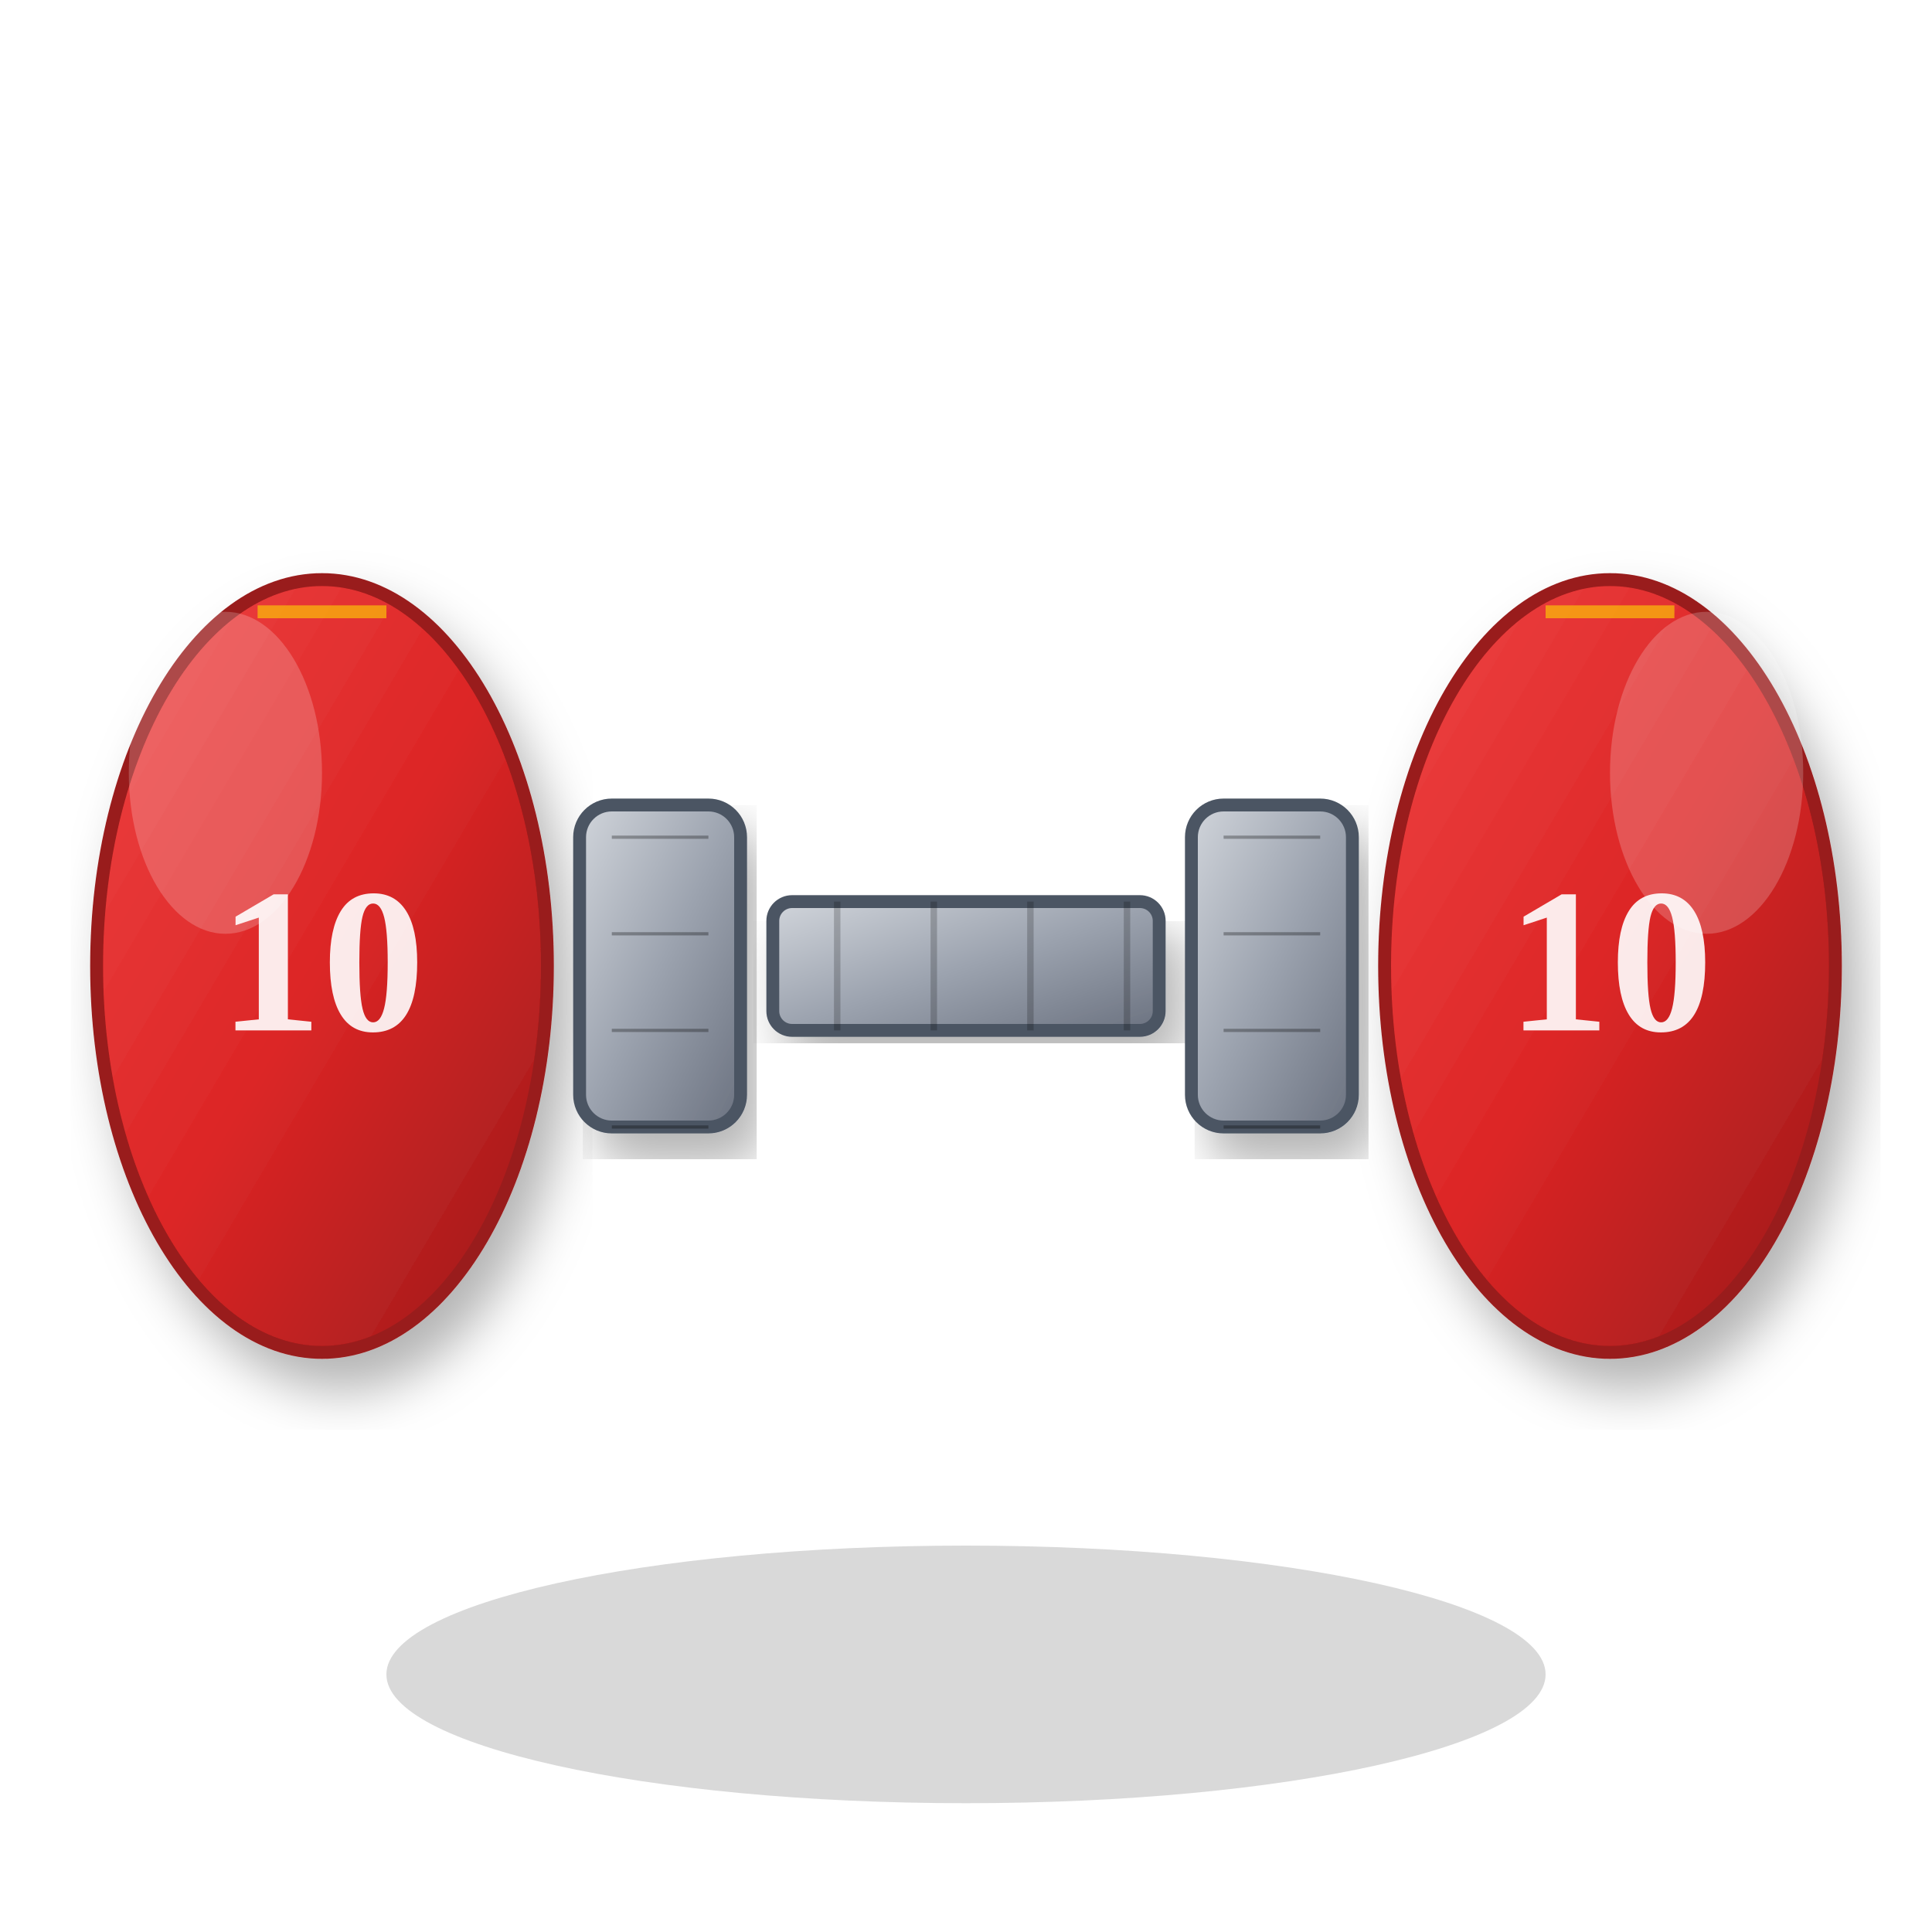
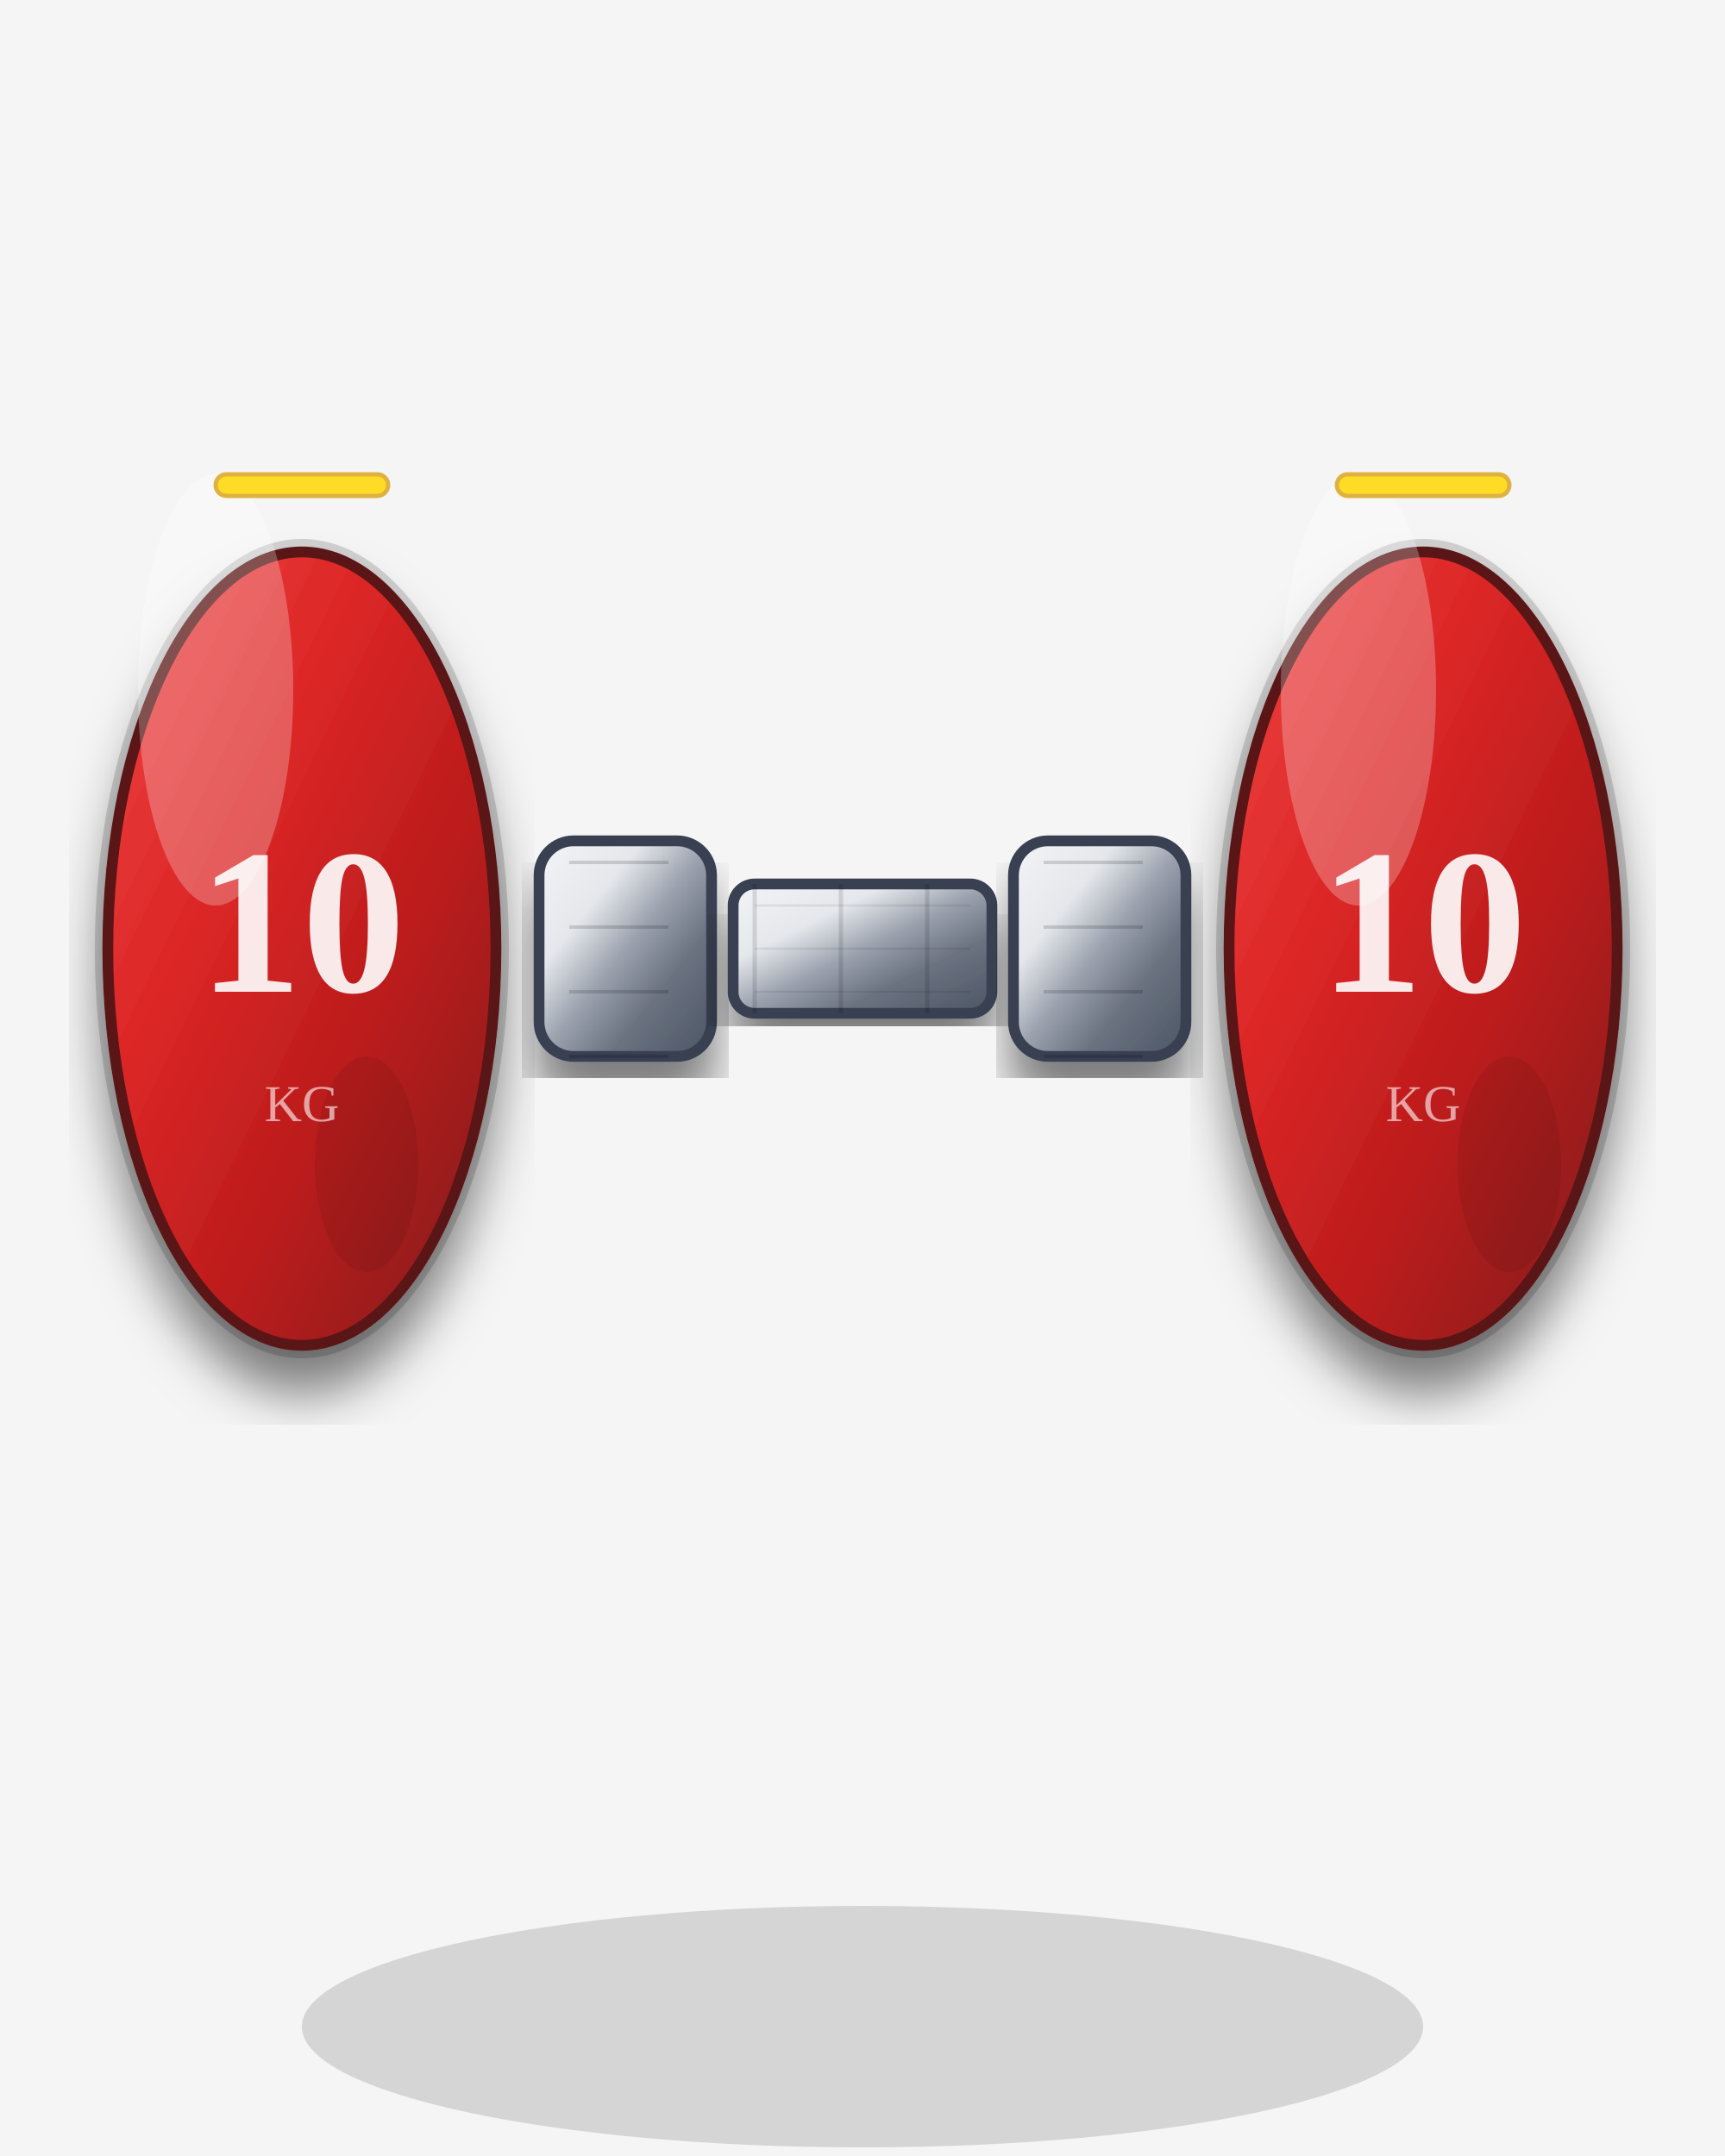
- <svg xmlns="http://www.w3.org/2000/svg" viewBox="0 0 300 300" width="300" height="300">
+ <svg xmlns="http://www.w3.org/2000/svg" viewBox="0 0 400 500" width="400" height="500">
  <defs>
-     <linearGradient id="plateGrad1" x1="0%" y1="0%" x2="100%" y2="100%">
+     <linearGradient id="redPlate" x1="0%" y1="0%" x2="100%" y2="100%">
      <stop offset="0%" style="stop-color:#EF4444;stop-opacity:1" />
-       <stop offset="50%" style="stop-color:#DC2626;stop-opacity:1" />
-       <stop offset="100%" style="stop-color:#991B1B;stop-opacity:1" />
+       <stop offset="35%" style="stop-color:#DC2626;stop-opacity:1" />
+       <stop offset="65%" style="stop-color:#B91C1C;stop-opacity:1" />
+       <stop offset="100%" style="stop-color:#7F1D1D;stop-opacity:1" />
    </linearGradient>
-     <linearGradient id="handleGrad" x1="0%" y1="0%" x2="100%" y2="100%">
-       <stop offset="0%" style="stop-color:#D1D5DB;stop-opacity:1" />
+     <linearGradient id="chromeHandle" x1="0%" y1="0%" x2="100%" y2="100%">
+       <stop offset="0%" style="stop-color:#F3F4F6;stop-opacity:1" />
+       <stop offset="30%" style="stop-color:#E5E7EB;stop-opacity:1" />
      <stop offset="50%" style="stop-color:#9CA3AF;stop-opacity:1" />
-       <stop offset="100%" style="stop-color:#6B7280;stop-opacity:1" />
+       <stop offset="70%" style="stop-color:#6B7280;stop-opacity:1" />
+       <stop offset="100%" style="stop-color:#4B5563;stop-opacity:1" />
    </linearGradient>
-     <filter id="shadow">
-       <feDropShadow dx="3" dy="5" stdDeviation="4" flood-opacity="0.3" />
+     <filter id="dropShadow">
+       <feGaussianBlur in="SourceAlpha" stdDeviation="6" />
+       <feOffset dx="0" dy="10" result="offsetblur" />
+       <feComponentTransfer>
+         <feFuncA type="linear" slope="0.5" />
+       </feComponentTransfer>
+       <feMerge>
+         <feMergeNode />
+         <feMergeNode in="SourceGraphic" />
+       </feMerge>
    </filter>
  </defs>
-   <rect width="300" height="300" fill="#FFFFFF" />
-   <ellipse cx="150" cy="260" rx="90" ry="20" fill="#000000" opacity="0.15" />
-   <ellipse cx="50" cy="150" rx="35" ry="60" fill="url(#plateGrad1)" stroke="#991B1B" stroke-width="2" filter="url(#shadow)" />
-   <ellipse cx="35" cy="120" rx="15" ry="25" fill="white" opacity="0.2" />
-   <text x="50" y="160" text-anchor="middle" fill="white" font-size="32" font-weight="bold" opacity="0.9">10</text>
-   <rect x="90" y="125" width="25" height="50" fill="url(#handleGrad)" stroke="#4B5563" stroke-width="2" rx="5" filter="url(#shadow)" />
-   <line x1="95" y1="130" x2="110" y2="130" stroke="#000000" stroke-width="0.5" opacity="0.3" />
-   <line x1="95" y1="145" x2="110" y2="145" stroke="#000000" stroke-width="0.5" opacity="0.3" />
-   <line x1="95" y1="160" x2="110" y2="160" stroke="#000000" stroke-width="0.5" opacity="0.3" />
-   <line x1="95" y1="175" x2="110" y2="175" stroke="#000000" stroke-width="0.5" opacity="0.3" />
-   <rect x="120" y="140" width="60" height="20" fill="url(#handleGrad)" stroke="#4B5563" stroke-width="2" rx="3" filter="url(#shadow)" />
-   <line x1="130" y1="140" x2="130" y2="160" stroke="#000000" stroke-width="1" opacity="0.2" />
-   <line x1="145" y1="140" x2="145" y2="160" stroke="#000000" stroke-width="1" opacity="0.2" />
-   <line x1="160" y1="140" x2="160" y2="160" stroke="#000000" stroke-width="1" opacity="0.2" />
-   <line x1="175" y1="140" x2="175" y2="160" stroke="#000000" stroke-width="1" opacity="0.2" />
-   <rect x="185" y="125" width="25" height="50" fill="url(#handleGrad)" stroke="#4B5563" stroke-width="2" rx="5" filter="url(#shadow)" />
-   <line x1="190" y1="130" x2="205" y2="130" stroke="#000000" stroke-width="0.5" opacity="0.3" />
-   <line x1="190" y1="145" x2="205" y2="145" stroke="#000000" stroke-width="0.5" opacity="0.3" />
-   <line x1="190" y1="160" x2="205" y2="160" stroke="#000000" stroke-width="0.5" opacity="0.3" />
-   <line x1="190" y1="175" x2="205" y2="175" stroke="#000000" stroke-width="0.5" opacity="0.3" />
-   <ellipse cx="250" cy="150" rx="35" ry="60" fill="url(#plateGrad1)" stroke="#991B1B" stroke-width="2" filter="url(#shadow)" />
-   <ellipse cx="265" cy="120" rx="15" ry="25" fill="white" opacity="0.2" />
-   <text x="250" y="160" text-anchor="middle" fill="white" font-size="32" font-weight="bold" opacity="0.9">10</text>
-   <line x1="40" y1="95" x2="60" y2="95" stroke="#FFD700" stroke-width="2" opacity="0.6" />
-   <line x1="240" y1="95" x2="260" y2="95" stroke="#FFD700" stroke-width="2" opacity="0.6" />
+   <rect width="400" height="500" fill="#F5F5F5" />
+   <ellipse cx="200" cy="470" rx="130" ry="28" fill="#000" opacity="0.13" />
+   <ellipse cx="70" cy="220" rx="48" ry="95" fill="#000" opacity="0.15" />
+   <ellipse cx="70" cy="220" rx="45" ry="92" fill="url(#redPlate)" stroke="#5A1616" stroke-width="2.5" filter="url(#dropShadow)" />
+   <ellipse cx="50" cy="160" rx="18" ry="50" fill="#FFF" opacity="0.25" />
+   <ellipse cx="85" cy="270" rx="12" ry="25" fill="#000" opacity="0.08" />
+   <text x="70" y="230" text-anchor="middle" fill="#FFF" font-size="48" font-weight="bold" opacity="0.9">10</text>
+   <text x="70" y="260" text-anchor="middle" fill="#FFF" font-size="12" opacity="0.6">KG</text>
+   <rect x="125" y="195" width="40" height="50" fill="url(#chromeHandle)" stroke="#374151" stroke-width="2.5" rx="8" filter="url(#dropShadow)" />
+   <line x1="132" y1="200" x2="155" y2="200" stroke="#000" stroke-width="0.8" opacity="0.15" />
+   <line x1="132" y1="215" x2="155" y2="215" stroke="#000" stroke-width="0.8" opacity="0.15" />
+   <line x1="132" y1="230" x2="155" y2="230" stroke="#000" stroke-width="0.8" opacity="0.15" />
+   <line x1="132" y1="245" x2="155" y2="245" stroke="#000" stroke-width="0.8" opacity="0.15" />
+   <rect x="170" y="205" width="60" height="30" fill="url(#chromeHandle)" stroke="#374151" stroke-width="2.5" rx="5" filter="url(#dropShadow)" />
+   <line x1="175" y1="205" x2="175" y2="235" stroke="#000" stroke-width="1" opacity="0.12" />
+   <line x1="195" y1="205" x2="195" y2="235" stroke="#000" stroke-width="1" opacity="0.12" />
+   <line x1="215" y1="205" x2="215" y2="235" stroke="#000" stroke-width="1" opacity="0.12" />
+   <line x1="175" y1="210" x2="225" y2="210" stroke="#000" stroke-width="0.5" opacity="0.08" />
+   <line x1="175" y1="220" x2="225" y2="220" stroke="#000" stroke-width="0.5" opacity="0.08" />
+   <line x1="175" y1="230" x2="225" y2="230" stroke="#000" stroke-width="0.5" opacity="0.08" />
+   <rect x="235" y="195" width="40" height="50" fill="url(#chromeHandle)" stroke="#374151" stroke-width="2.5" rx="8" filter="url(#dropShadow)" />
+   <line x1="242" y1="200" x2="265" y2="200" stroke="#000" stroke-width="0.8" opacity="0.15" />
+   <line x1="242" y1="215" x2="265" y2="215" stroke="#000" stroke-width="0.8" opacity="0.15" />
+   <line x1="242" y1="230" x2="265" y2="230" stroke="#000" stroke-width="0.8" opacity="0.15" />
+   <line x1="242" y1="245" x2="265" y2="245" stroke="#000" stroke-width="0.8" opacity="0.15" />
+   <ellipse cx="330" cy="220" rx="48" ry="95" fill="#000" opacity="0.15" />
+   <ellipse cx="330" cy="220" rx="45" ry="92" fill="url(#redPlate)" stroke="#5A1616" stroke-width="2.5" filter="url(#dropShadow)" />
+   <ellipse cx="315" cy="160" rx="18" ry="50" fill="#FFF" opacity="0.25" />
+   <ellipse cx="350" cy="270" rx="12" ry="25" fill="#000" opacity="0.08" />
+   <text x="330" y="230" text-anchor="middle" fill="#FFF" font-size="48" font-weight="bold" opacity="0.9">10</text>
+   <text x="330" y="260" text-anchor="middle" fill="#FFF" font-size="12" opacity="0.6">KG</text>
+   <rect x="50" y="110" width="40" height="5" fill="#FFD700" stroke="#DAA520" stroke-width="1" rx="2.5" opacity="0.85" />
+   <rect x="310" y="110" width="40" height="5" fill="#FFD700" stroke="#DAA520" stroke-width="1" rx="2.5" opacity="0.85" />
</svg>
